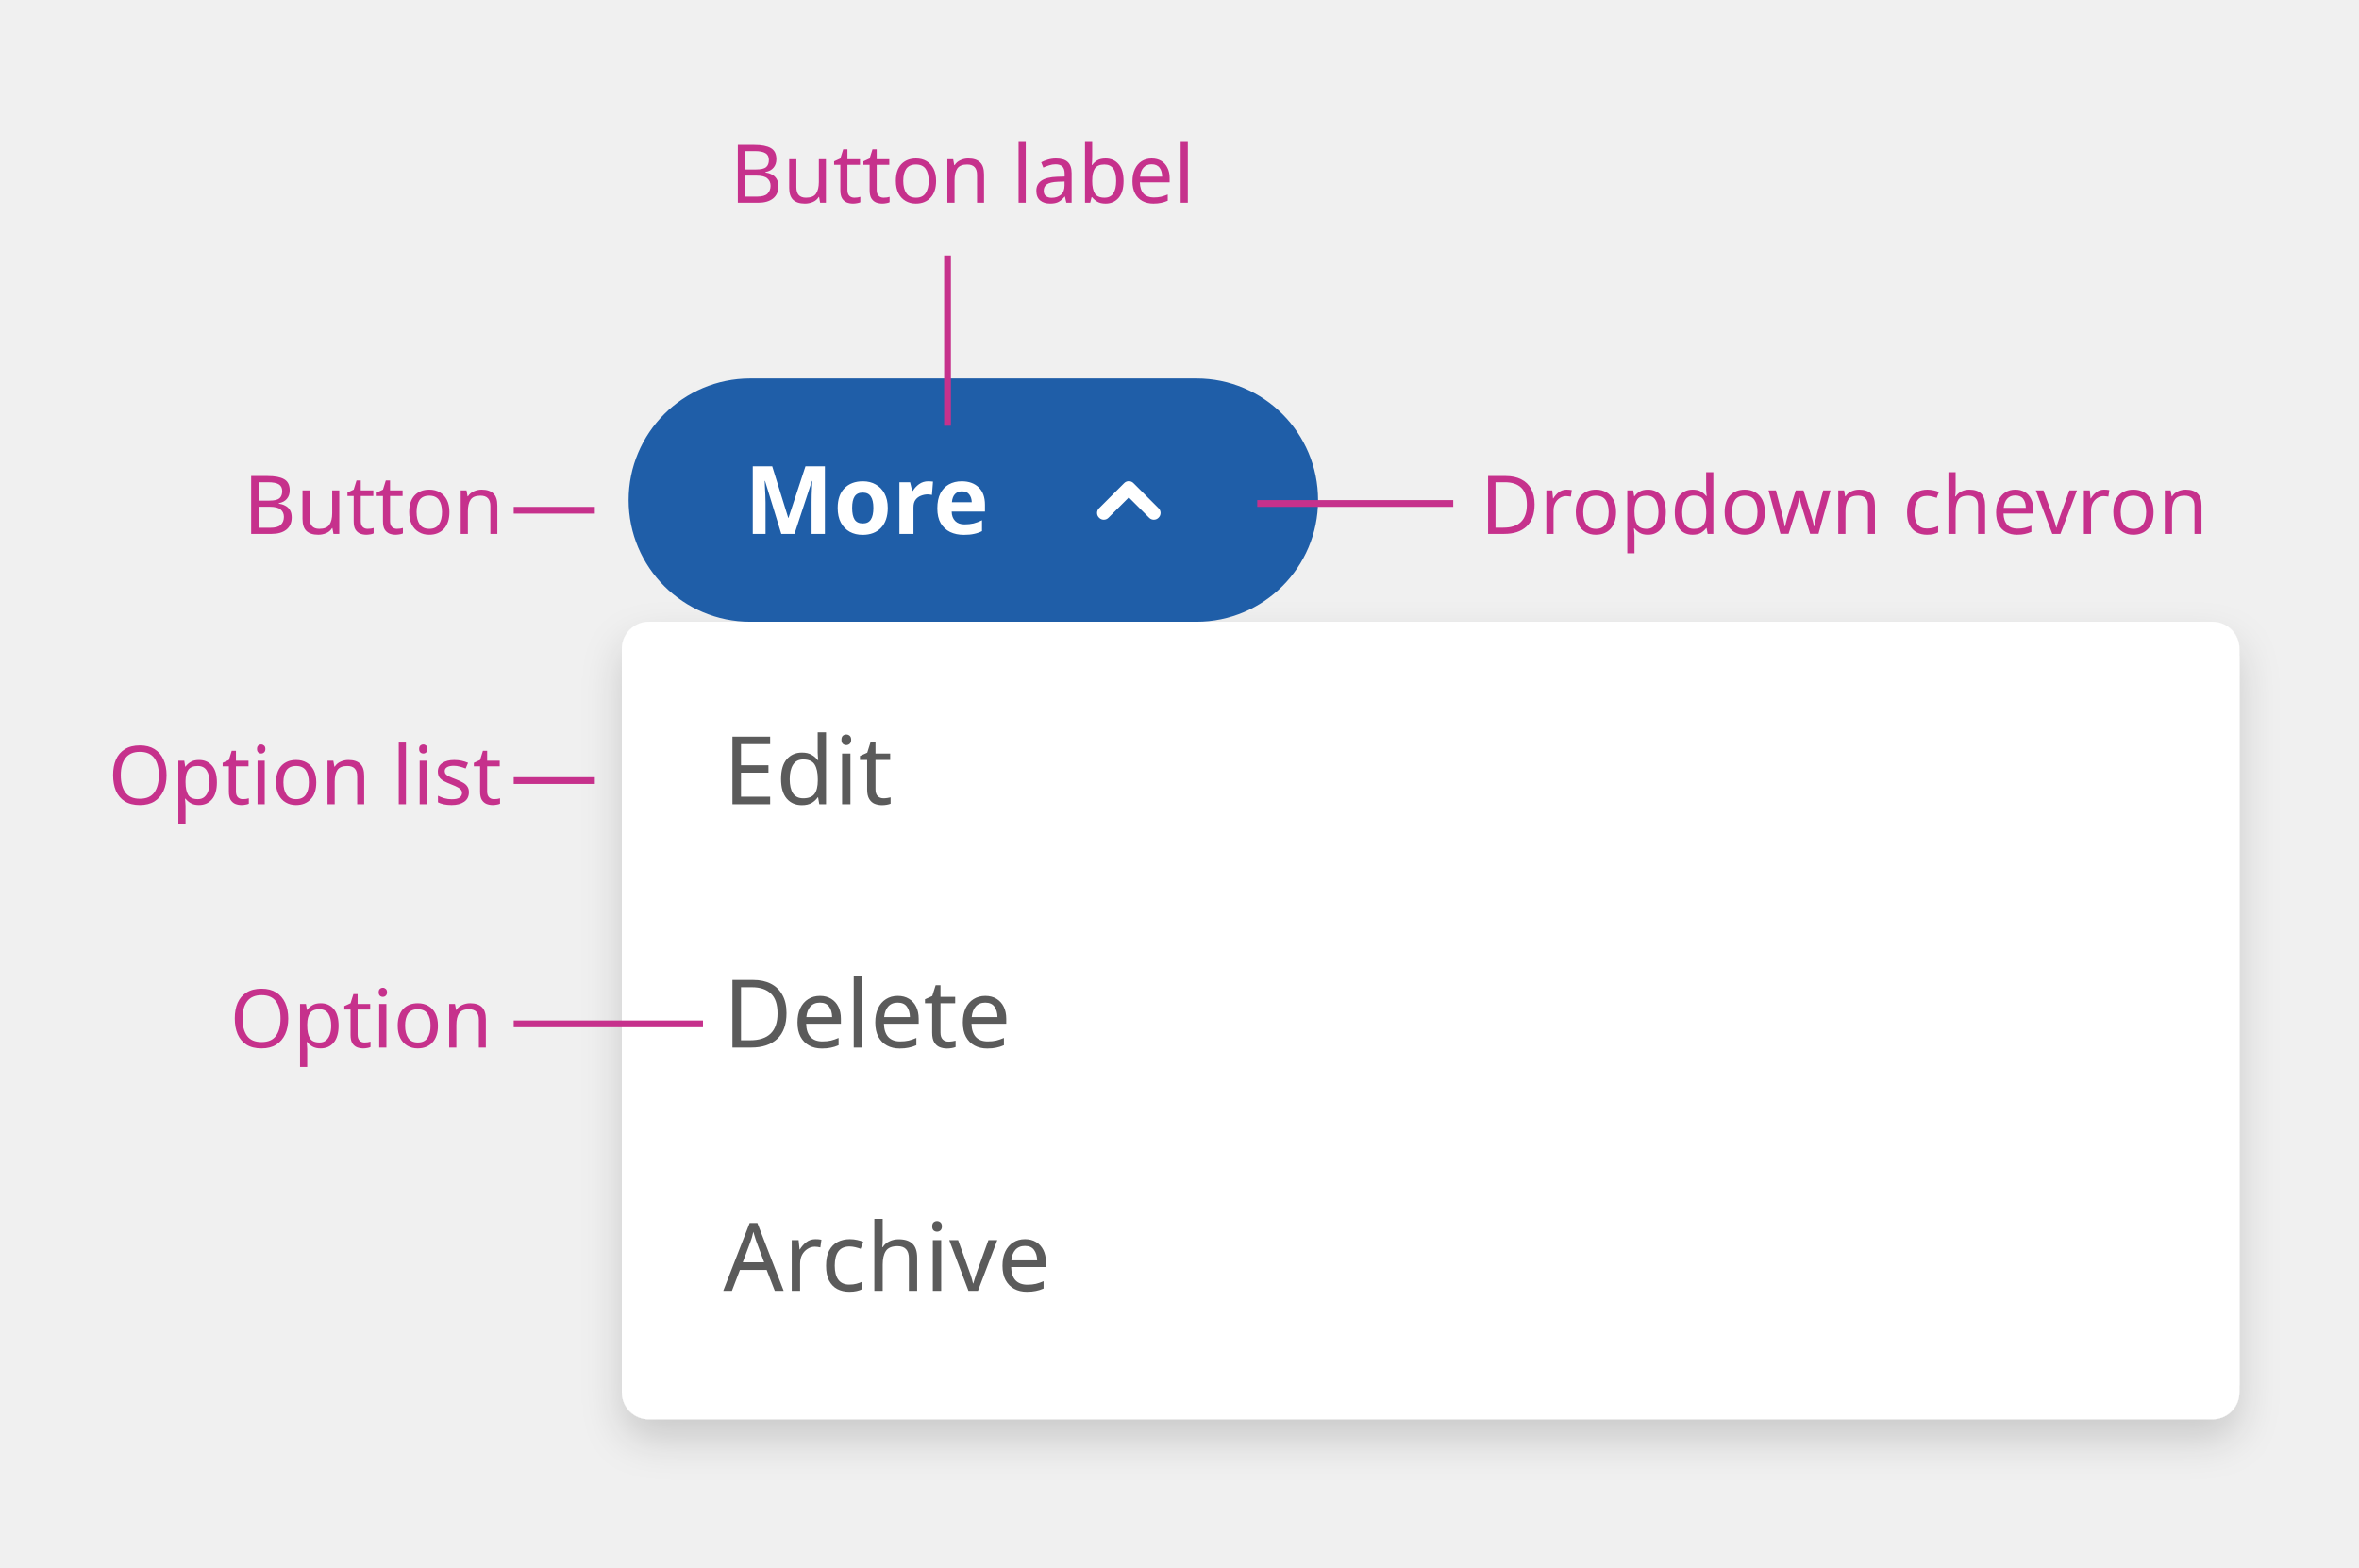
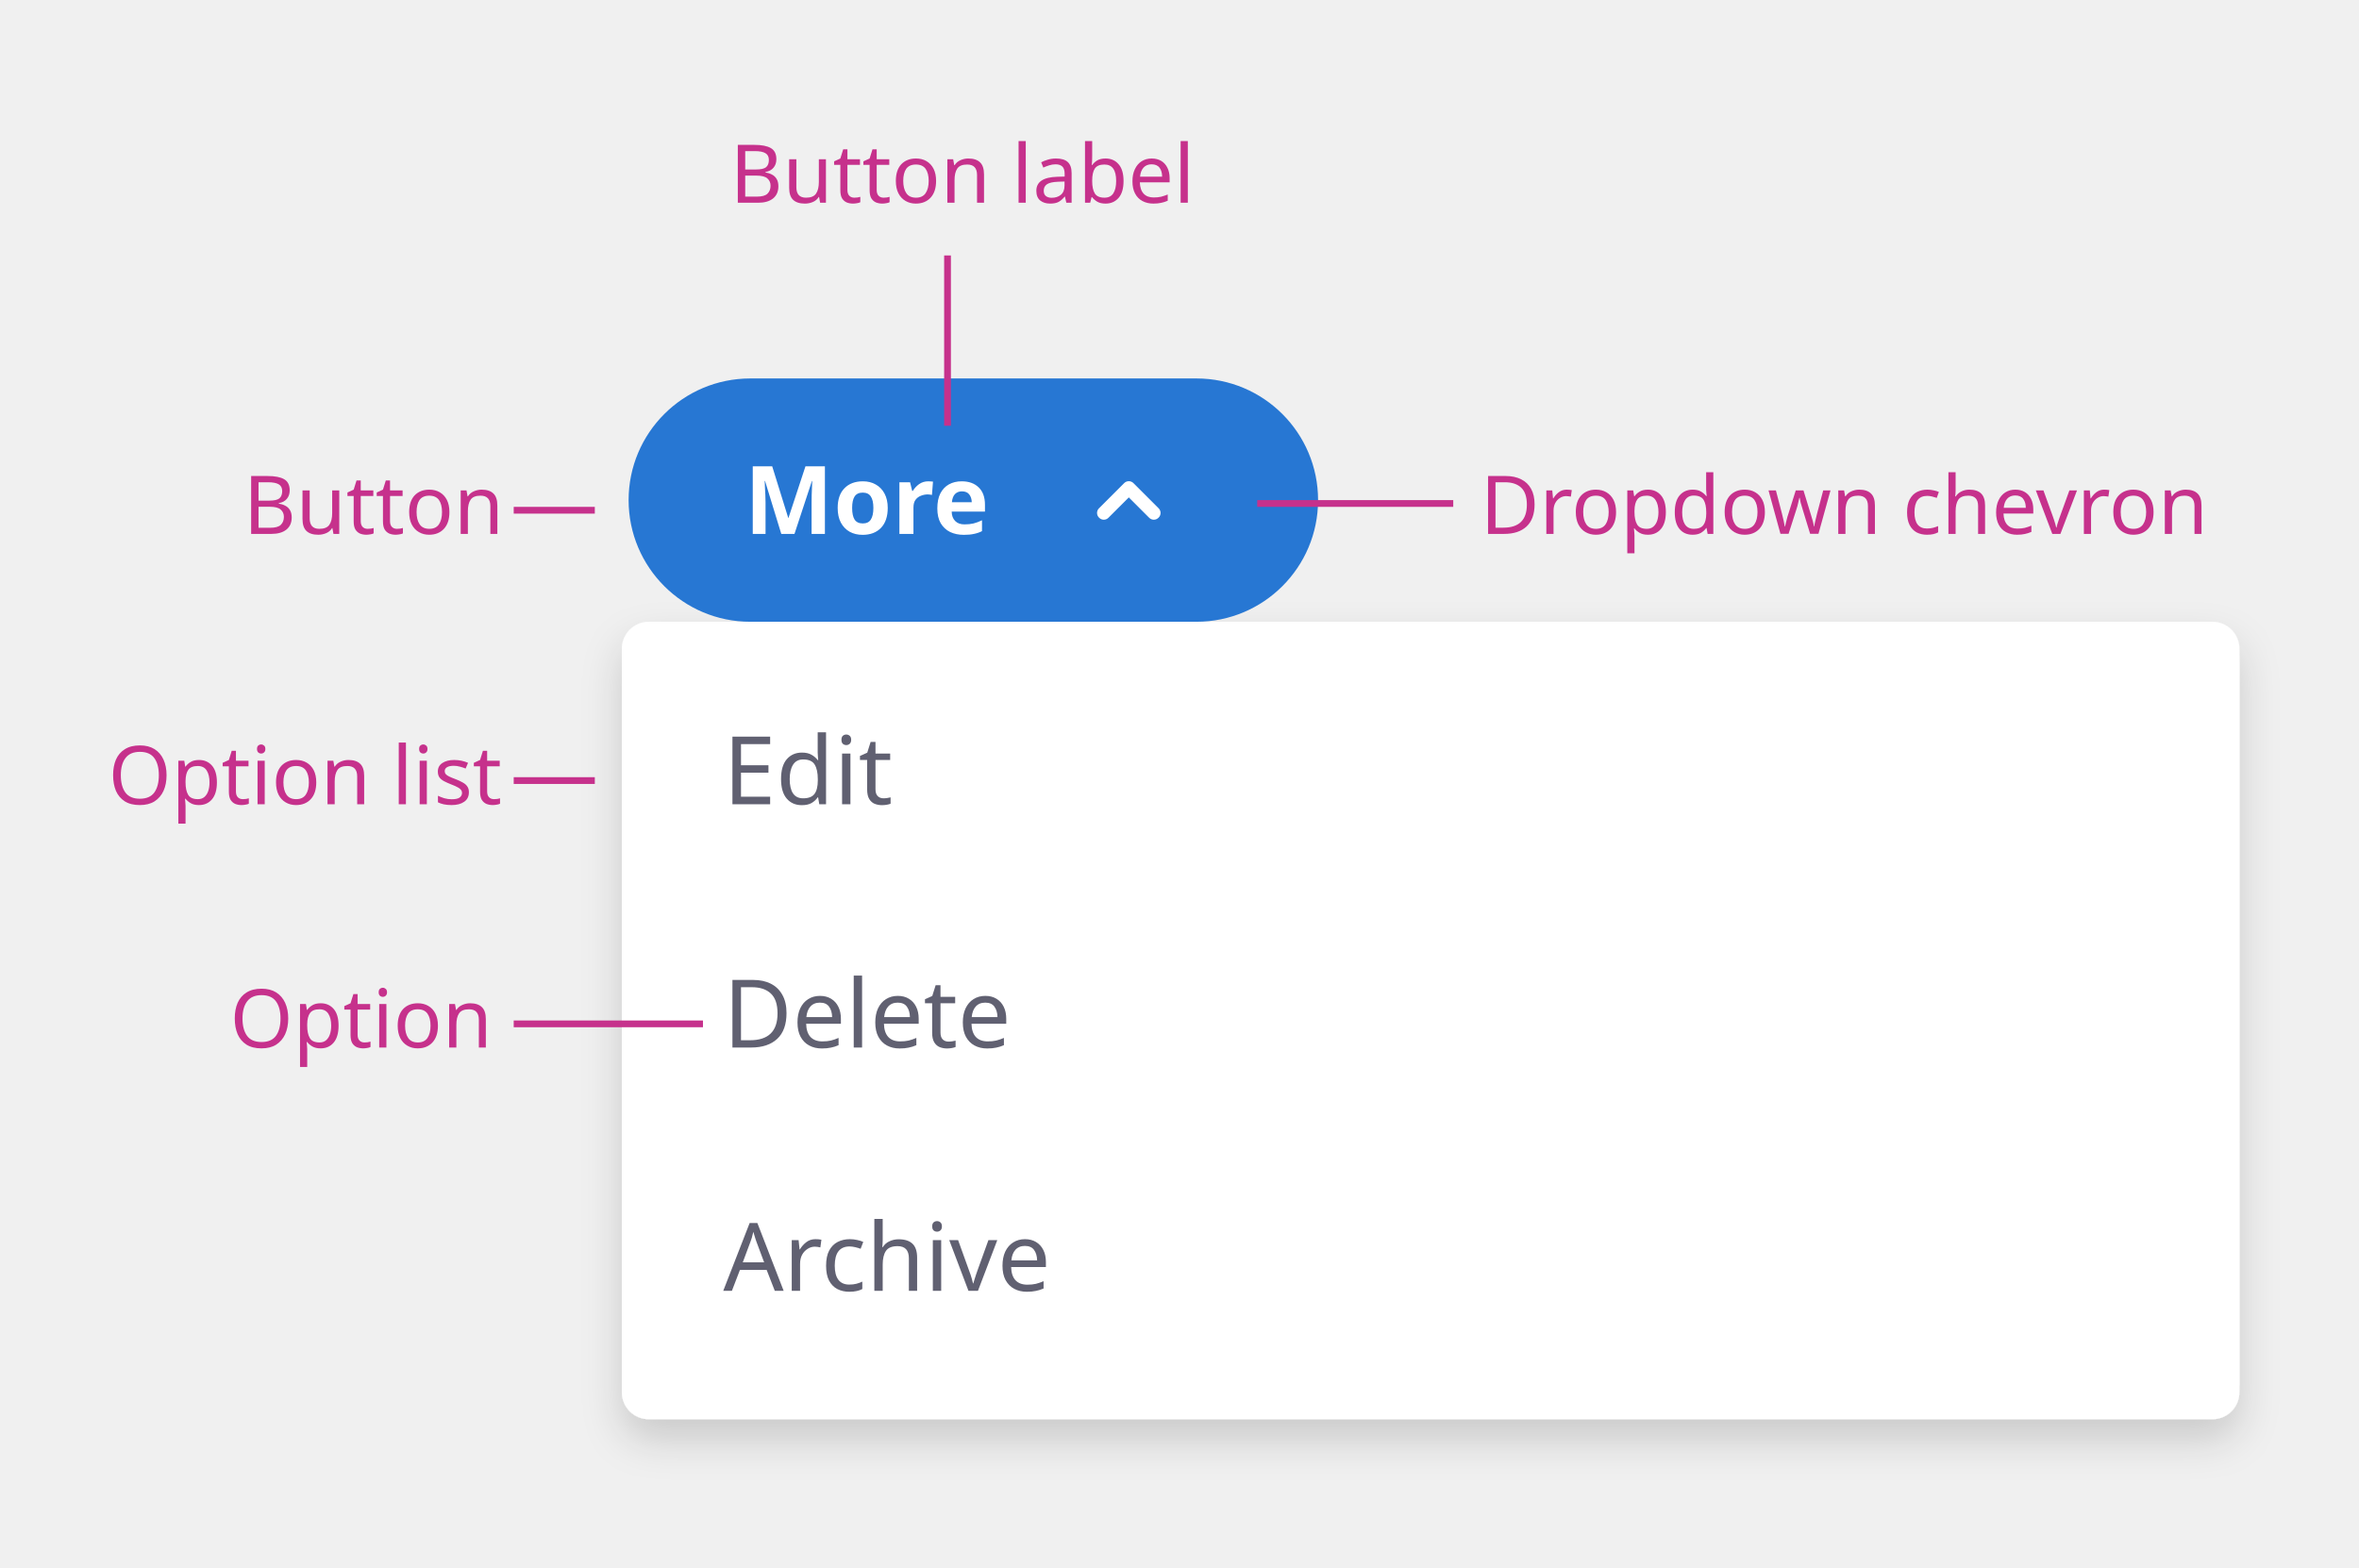
<svg xmlns="http://www.w3.org/2000/svg" width="349" height="232" viewBox="0 0 349 232">
  <defs>
    <filter id="Rectangle_4660" x="83" y="86" width="257.3" height="136" filterUnits="userSpaceOnUse">
      <feOffset dy="3" input="SourceAlpha" />
      <feGaussianBlur stdDeviation="3" result="blur" />
      <feFlood flood-opacity="0.161" />
      <feComposite operator="in" in2="blur" />
      <feComposite in="SourceGraphic" />
    </filter>
    <clipPath id="clip-buttons_Dropdown_Anatomy">
      <rect width="349" height="232" />
    </clipPath>
  </defs>
  <g id="buttons_Dropdown_Anatomy" clip-path="url(#clip-buttons_Dropdown_Anatomy)">
    <g id="Group_7868" data-name="Group 7868" transform="translate(-59 -133)">
      <g id="Group_7796" data-name="Group 7796" transform="translate(-11 -5)">
        <g transform="matrix(1, 0, 0, 1, 70, 138)" filter="url(#Rectangle_4660)">
          <rect id="Rectangle_4660-2" data-name="Rectangle 4660" width="239.3" height="118" rx="4" transform="translate(92 92)" fill="#fff" />
        </g>
        <rect id="Rectangle_4665" data-name="Rectangle 4665" width="239.3" height="36" transform="translate(162 235)" fill="#fff" />
-         <text id="Edit" transform="translate(177 257)" fill="#5b5b5b" font-size="14" font-family="SegoeUI, Segoe UI">
+         <text id="Edit" transform="translate(177 257)" fill="#606071" font-size="14" font-family="SegoeUI, Segoe UI">
          <tspan x="0" y="0">Edit</tspan>
        </text>
        <rect id="Rectangle_4665-2" data-name="Rectangle 4665" width="239.3" height="36" transform="translate(162 271)" fill="#fff" />
-         <text id="Delete" transform="translate(177 293)" fill="#5b5b5b" font-size="14" font-family="SegoeUI, Segoe UI">
+         <text id="Delete" transform="translate(177 293)" fill="#606071" font-size="14" font-family="SegoeUI, Segoe UI">
          <tspan x="0" y="0">Delete</tspan>
        </text>
        <rect id="Rectangle_4665-3" data-name="Rectangle 4665" width="239.3" height="36" transform="translate(162 307)" fill="#fff" />
-         <text id="Archive" transform="translate(177 329)" fill="#5b5b5b" font-size="14" font-family="SegoeUI, Segoe UI">
+         <text id="Archive" transform="translate(177 329)" fill="#606071" font-size="14" font-family="SegoeUI, Segoe UI">
          <tspan x="0" y="0">Archive</tspan>
        </text>
      </g>
      <g id="Group_7797" data-name="Group 7797" transform="translate(-953 -1519)">
-         <rect id="Rectangle_4867" data-name="Rectangle 4867" width="102" height="36" rx="18" transform="translate(1105 1708)" fill="#1f5ea8" />
+         <rect id="Rectangle_4867" data-name="Rectangle 4867" width="102" height="36" rx="18" transform="translate(1105 1708)" fill="#2777d3" />
        <text id="More" transform="translate(1139 1731)" fill="#fff" font-size="14" font-family="SegoeUI-Semibold, Segoe UI" font-weight="600">
          <tspan x="-16.898" y="0">More</tspan>
        </text>
        <g id="Group_7720" data-name="Group 7720" transform="translate(2007 3445) rotate(180)">
          <path id="Path_5558" data-name="Path 5558" d="M56,9.4l-3,3-3-3a.967.967,0,0,0-1.4,0h0a.967.967,0,0,0,0,1.4l3.7,3.7a.967.967,0,0,0,1.4,0l3.7-3.7a.967.967,0,0,0,0-1.4h0A.965.965,0,0,0,56,9.4Z" transform="translate(775 1707)" fill="#fff" />
          <rect id="Rectangle_3867" data-name="Rectangle 3867" width="24" height="24" transform="translate(816 1707)" fill="none" />
        </g>
      </g>
      <path id="Rectangle_138" data-name="Rectangle 138" d="M0,0H29V1H0Z" transform="translate(245 207)" fill="#c6318c" />
      <path id="Rectangle_138-2" data-name="Rectangle 138" d="M0,0H25.2V1H0Z" transform="translate(199.681 170.8) rotate(90)" fill="#c6318c" />
      <path id="Rectangle_138-3" data-name="Rectangle 138" d="M0,0H12V1H0Z" transform="translate(135 248)" fill="#c6318c" />
      <path id="Rectangle_138-4" data-name="Rectangle 138" d="M0,0H12V1H0Z" transform="translate(135 208)" fill="#c6318c" />
      <path id="Rectangle_138-5" data-name="Rectangle 138" d="M0,0H28V1H0Z" transform="translate(135 284)" fill="#c6318c" />
      <text id="Button_label" data-name="Button label" transform="translate(167 163)" fill="#c6318c" font-size="12" font-family="SegoeUI, Segoe UI">
        <tspan x="0" y="0">Button label</tspan>
      </text>
      <text id="Dropdown_chevron" data-name="Dropdown chevron" transform="translate(278 212)" fill="#c6318c" font-size="12" font-family="SegoeUI, Segoe UI">
        <tspan x="0" y="0">Dropdown chevron</tspan>
      </text>
      <text id="Button" transform="translate(95 212)" fill="#c6318c" font-size="12" font-family="SegoeUI, Segoe UI">
        <tspan x="0" y="0">Button</tspan>
      </text>
      <text id="Option_list" data-name="Option list" transform="translate(75 252)" fill="#c6318c" font-size="12" font-family="SegoeUI, Segoe UI">
        <tspan x="0" y="0">Option list</tspan>
      </text>
      <text id="Option" transform="translate(93 288)" fill="#c6318c" font-size="12" font-family="SegoeUI, Segoe UI">
        <tspan x="0" y="0">Option</tspan>
      </text>
    </g>
  </g>
</svg>
